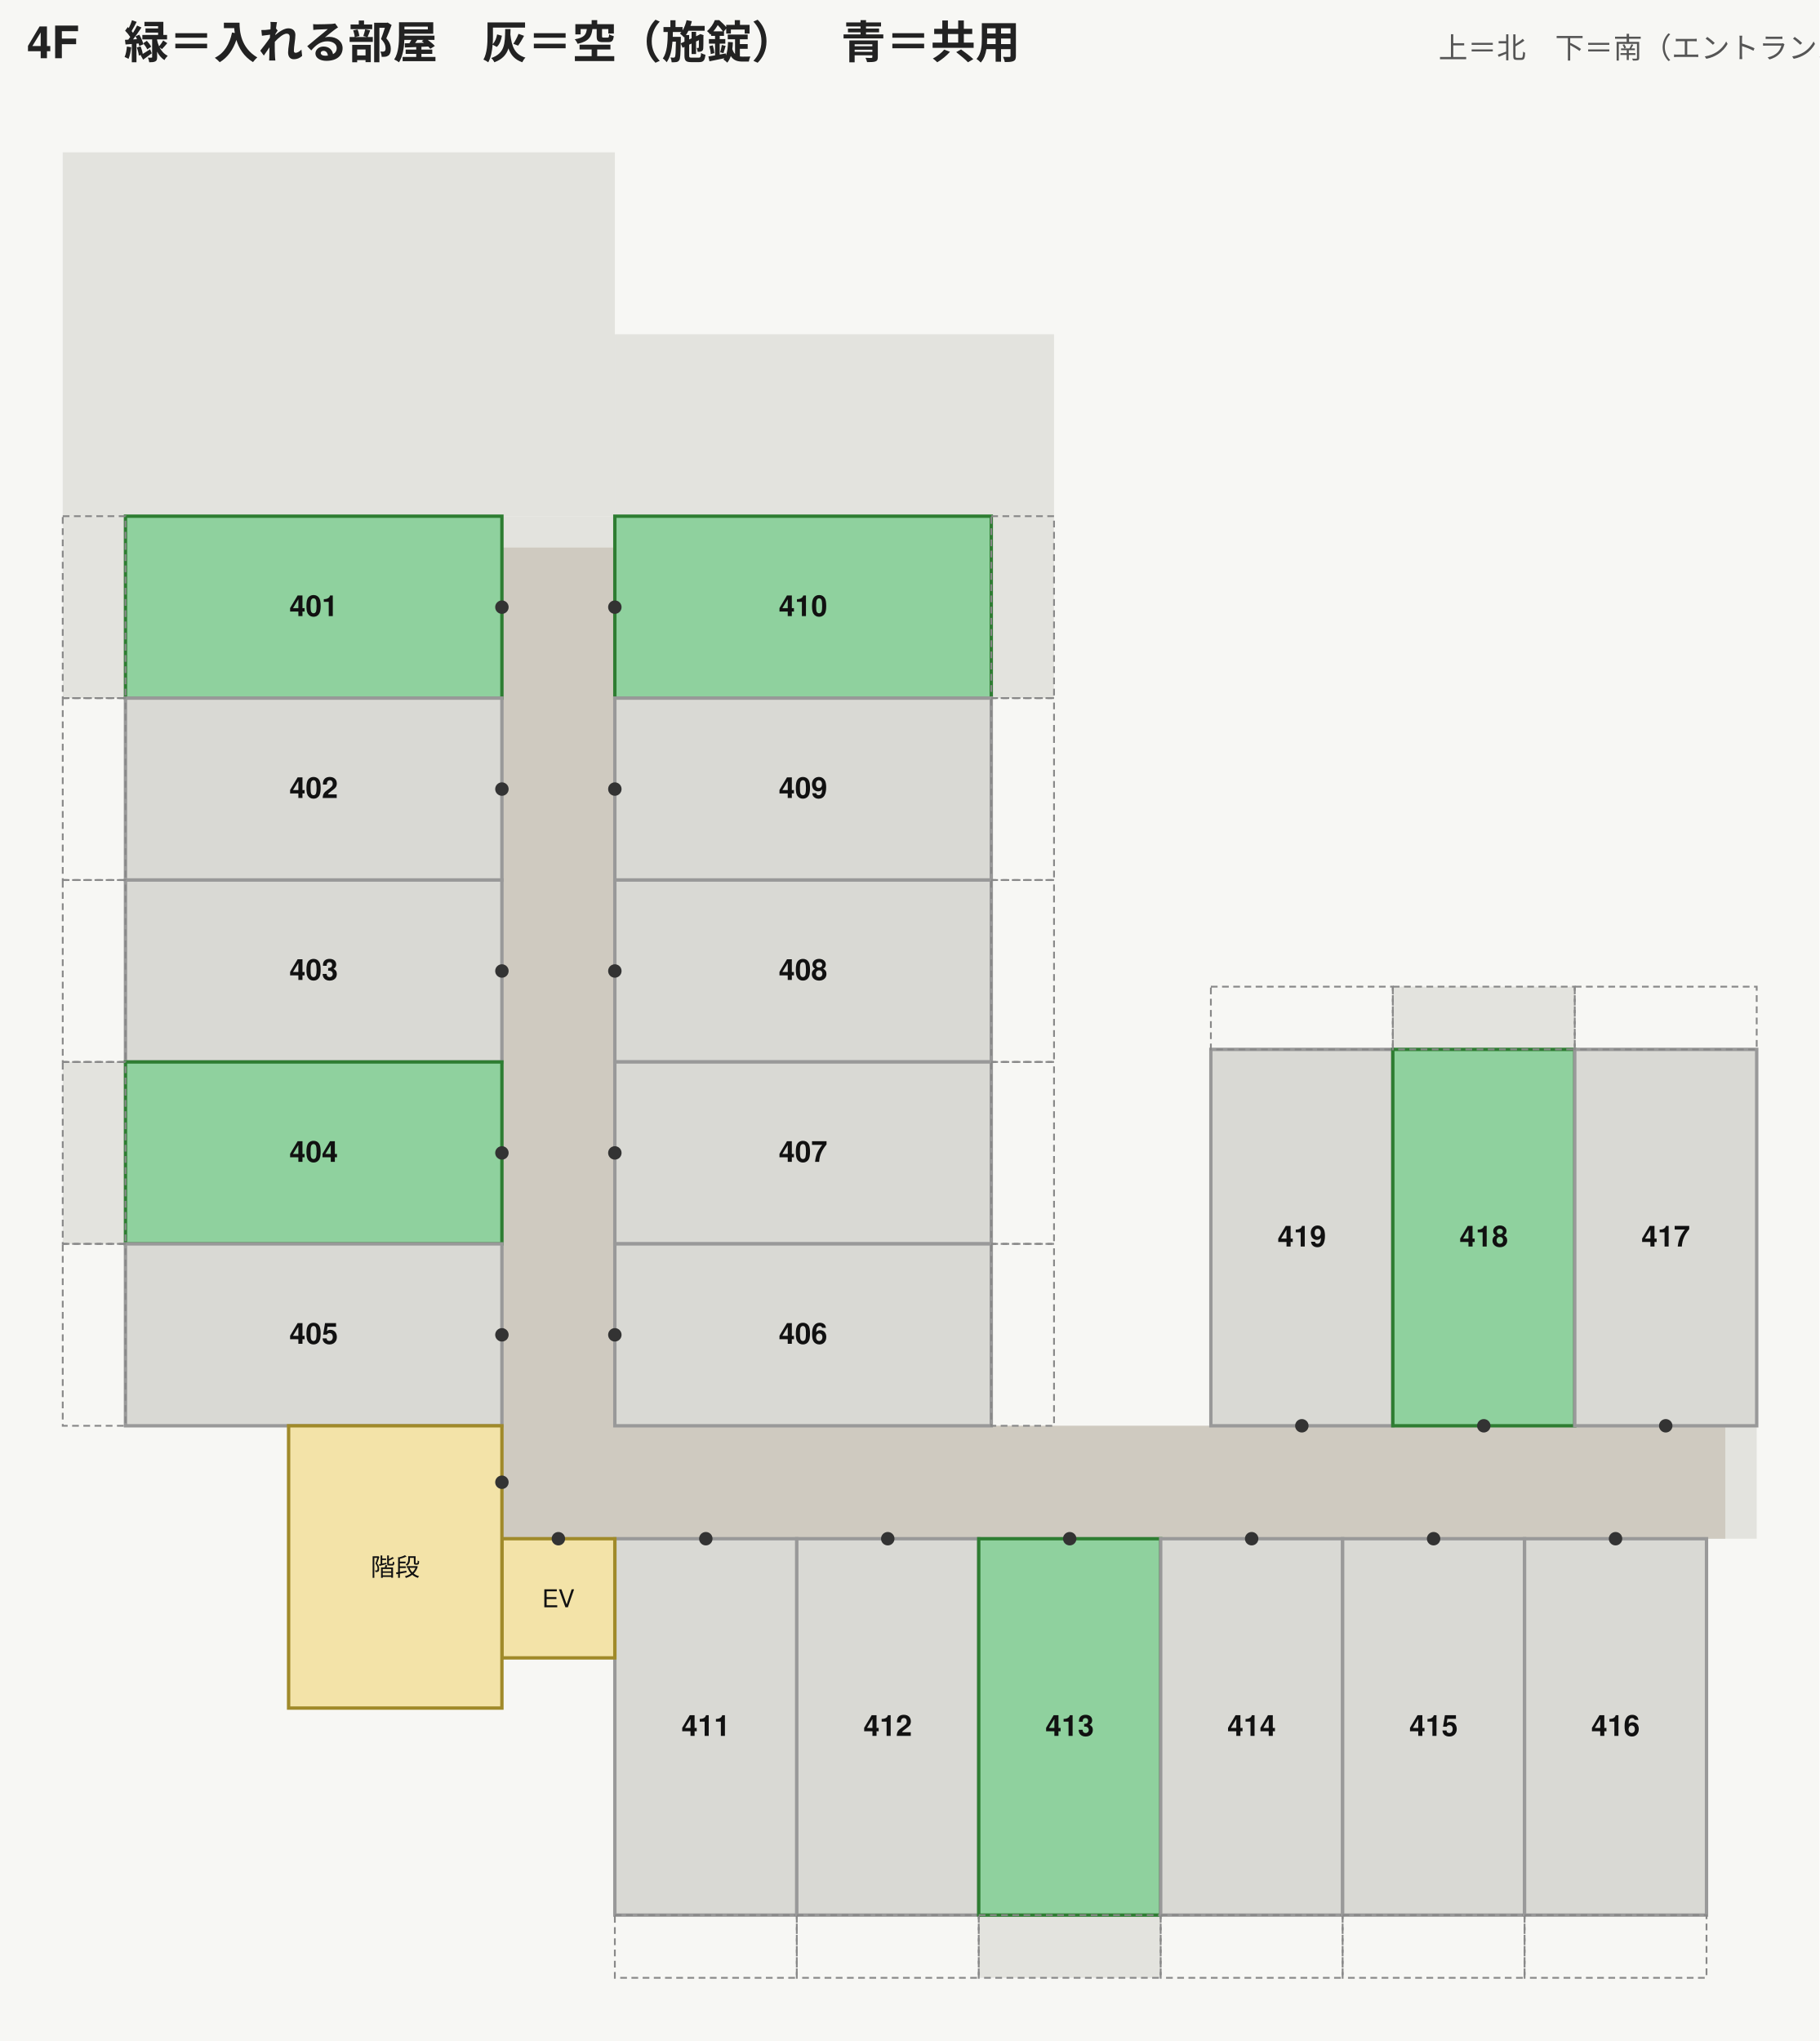
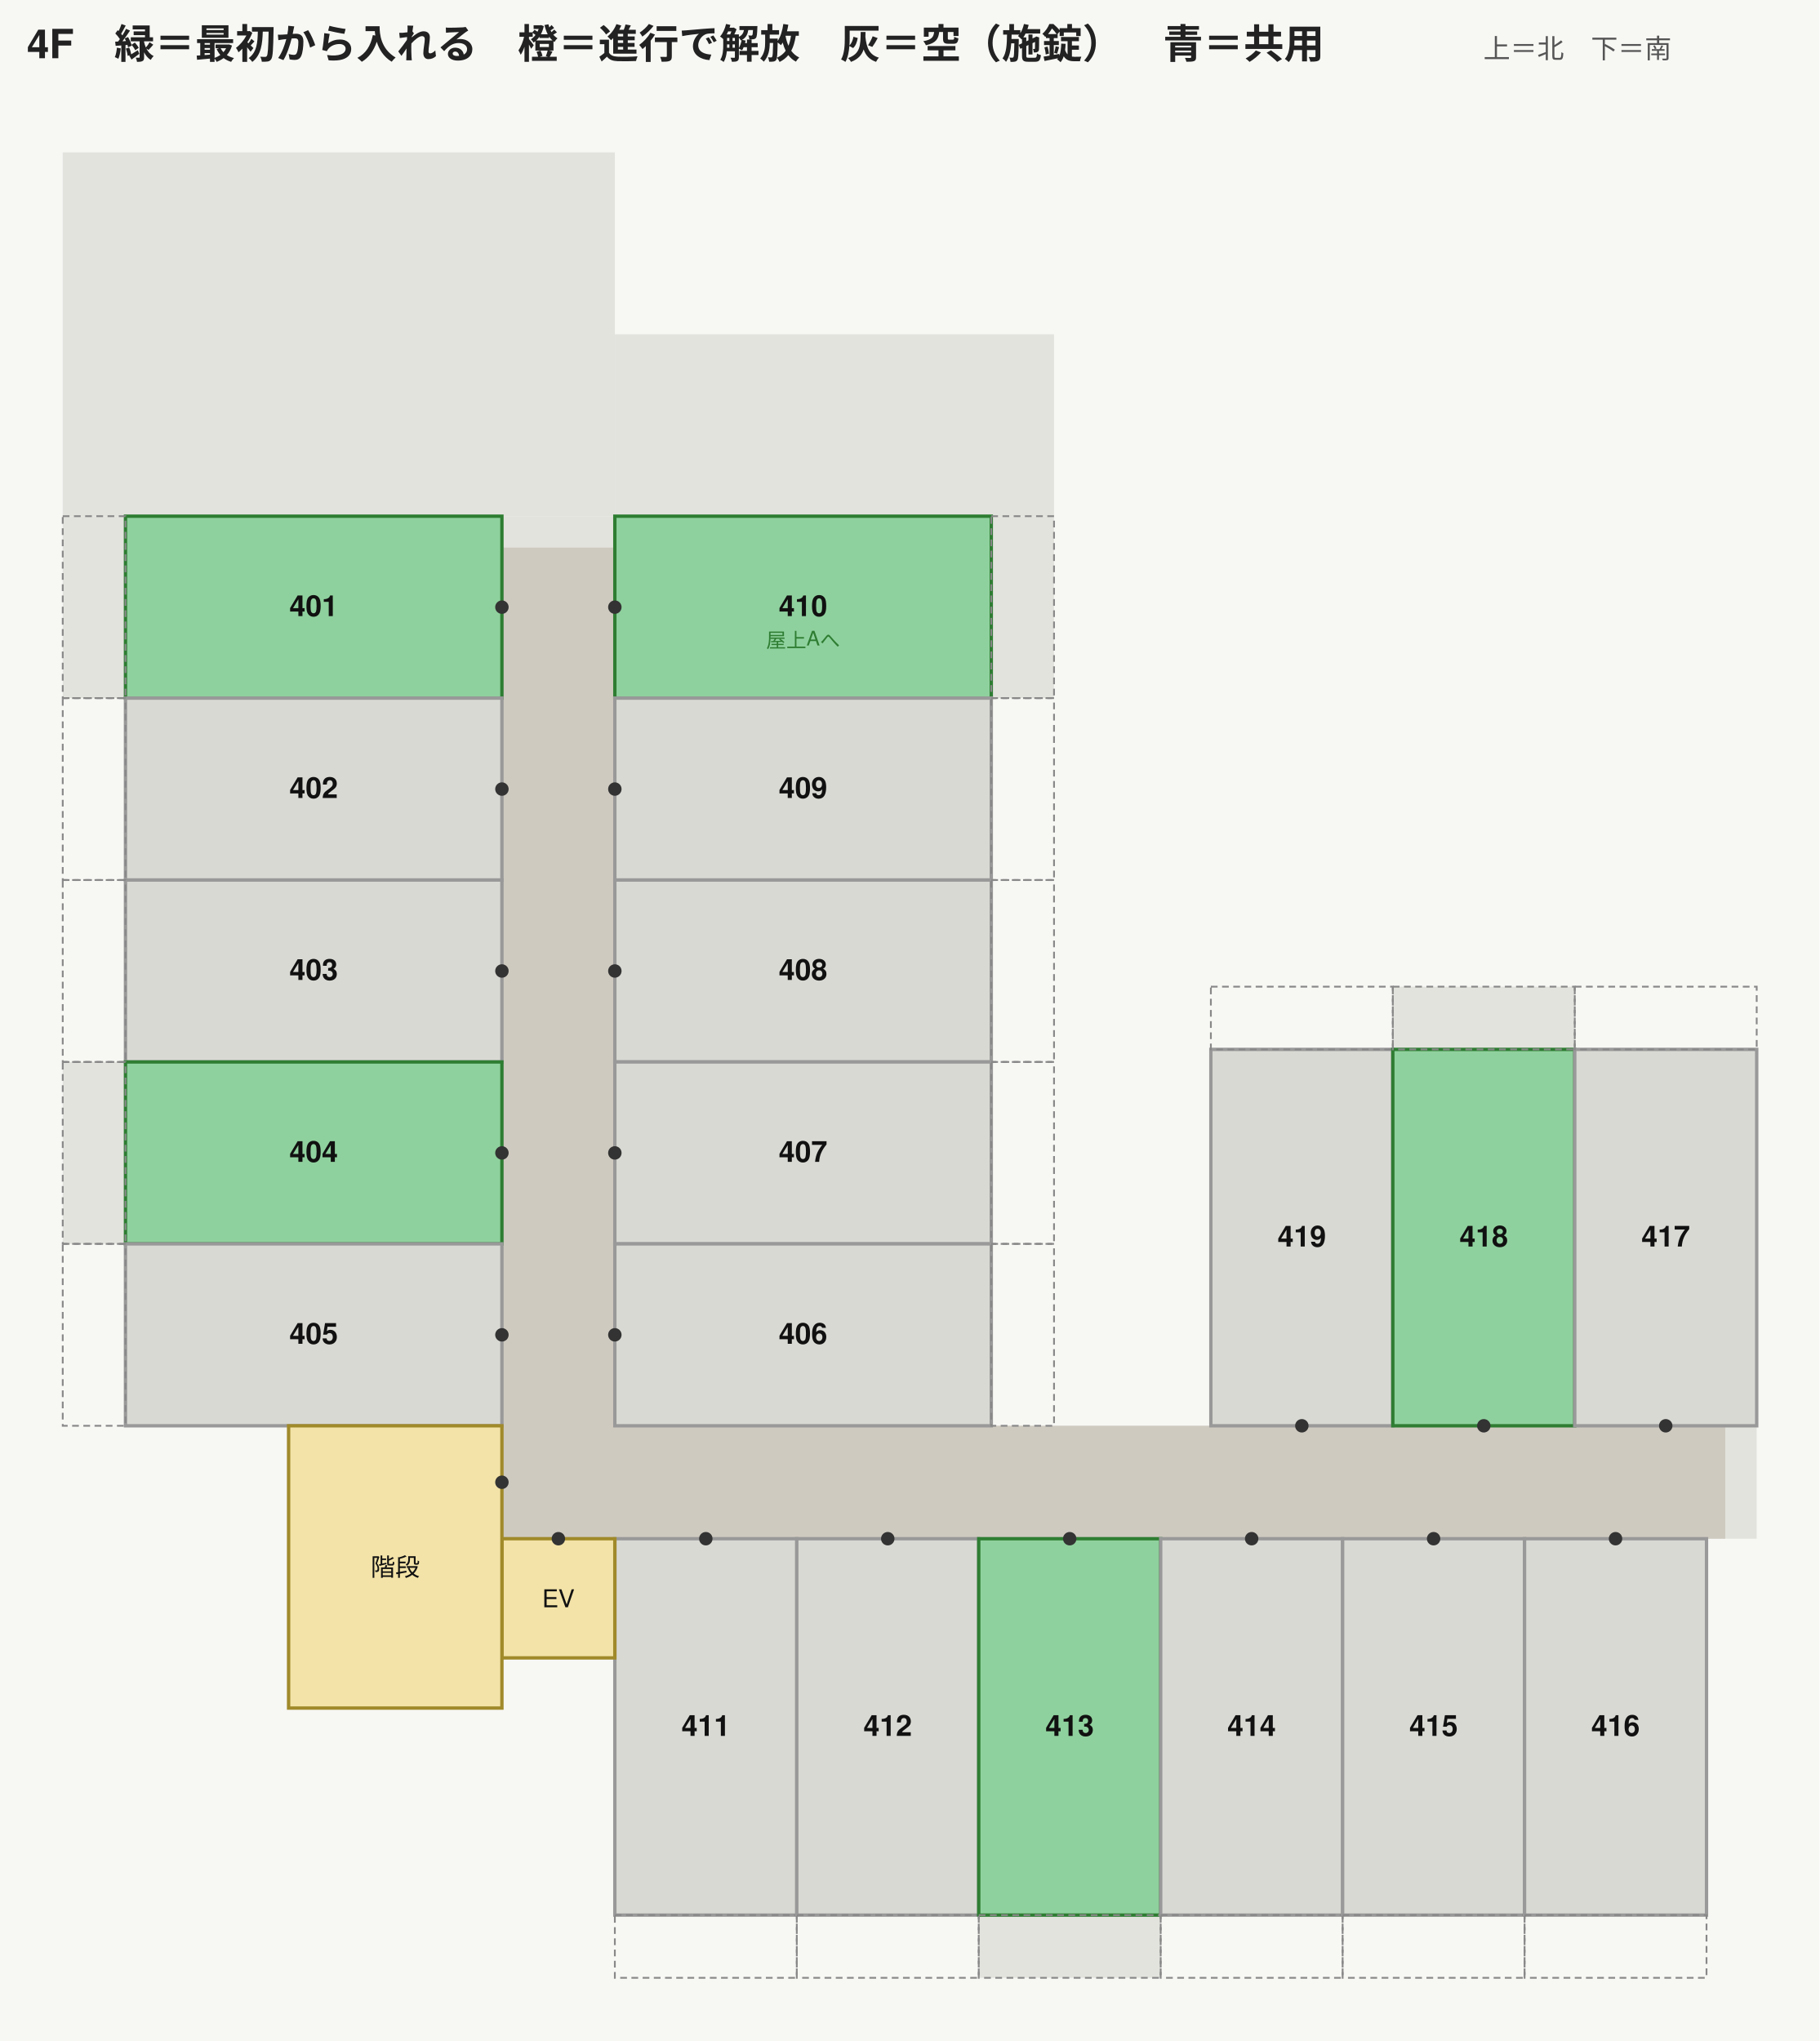
<svg xmlns="http://www.w3.org/2000/svg" width="812" height="911" viewBox="0 0 812 911" font-family="Helvetica,Arial,sans-serif">
  <rect width="100%" height="100%" fill="#f7f7f4" />
-   <text x="12" y="26" font-size="20" font-weight="bold" fill="#222">4F　緑＝入れる部屋　灰＝空（施錠）　青＝共用</text>
-   <text x="642" y="26" font-size="13" fill="#555">上＝北　下＝南（エントランス側）</text>
-   <rect x="56.0" y="230.4" width="386.4" height="406.0" fill="#e3e3de" stroke="none" />
-   <rect x="224.0" y="636.4" width="560.0" height="50.4" fill="#e3e3de" stroke="none" />
-   <rect x="224.0" y="686.8" width="50.4" height="53.2" fill="#e3e3de" stroke="none" />
-   <rect x="274.4" y="686.8" width="487.2" height="168.0" fill="#e3e3de" stroke="none" />
-   <rect x="540.4" y="468.4" width="243.6" height="168.0" fill="#e3e3de" stroke="none" />
-   <rect x="128.8" y="636.4" width="95.2" height="126.0" fill="#e3e3de" stroke="none" />
-   <rect x="28.0" y="230.4" width="28.0" height="81.2" fill="#e3e3de" stroke="none" />
-   <rect x="28.0" y="474.0" width="28.0" height="81.2" fill="#e3e3de" stroke="none" />
-   <rect x="442.4" y="230.4" width="28.0" height="81.2" fill="#e3e3de" stroke="none" />
-   <rect x="436.8" y="854.8" width="81.2" height="28.0" fill="#e3e3de" stroke="none" />
-   <rect x="621.6" y="440.4" width="81.2" height="28.0" fill="#e3e3de" stroke="none" />
-   <rect x="28.0" y="68.0" width="246.4" height="162.4" fill="#e3e3de" stroke="none" />
-   <rect x="274.4" y="149.2" width="196.0" height="81.2" fill="#e3e3de" stroke="none" />
-   <polyline points="249.2,244.4 249.2,661.6 229.6,661.6 249.2,661.6 770.0,661.6" fill="none" stroke="#cfcac0" stroke-width="50.4" stroke-linecap="butt" stroke-linejoin="miter" />
+   <text x="12" y="26" font-size="18" font-weight="bold" fill="#222">4F　緑＝最初から入れる　橙＝進行で解放　灰＝空（施錠）　青＝共用</text>
+   <text x="662" y="26" font-size="12" fill="#555">上＝北　下＝南</text>
+   <rect x="56.0" y="230.4" width="386.4" height="406.0" fill="#e3e3de" />
+   <rect x="224.0" y="636.4" width="560.0" height="50.4" fill="#e3e3de" />
+   <rect x="224.0" y="686.8" width="50.4" height="53.2" fill="#e3e3de" />
+   <rect x="274.4" y="686.8" width="487.2" height="168.0" fill="#e3e3de" />
+   <rect x="540.4" y="468.4" width="243.6" height="168.0" fill="#e3e3de" />
+   <rect x="128.8" y="636.4" width="95.2" height="126.0" fill="#e3e3de" />
+   <rect x="28.0" y="230.4" width="28.0" height="81.2" fill="#e3e3de" />
+   <rect x="28.0" y="474.0" width="28.0" height="81.2" fill="#e3e3de" />
+   <rect x="442.4" y="230.4" width="28.0" height="81.2" fill="#e3e3de" />
+   <rect x="436.8" y="854.8" width="81.2" height="28.0" fill="#e3e3de" />
+   <rect x="621.6" y="440.4" width="81.2" height="28.0" fill="#e3e3de" />
+   <rect x="28.0" y="68.0" width="246.4" height="162.4" fill="#e3e3de" />
+   <rect x="274.4" y="149.2" width="196.0" height="81.2" fill="#e3e3de" />
+   <polyline points="249.2,244.4 249.2,661.6 229.6,661.6 249.2,661.6 770.0,661.6" fill="none" stroke="#cfcac0" stroke-width="50.4" />
  <rect x="56.0" y="230.4" width="168.0" height="81.2" fill="#8fd19e" stroke="#2e7d32" stroke-width="1.5" />
  <rect x="28.0" y="230.4" width="28.0" height="81.2" fill="none" stroke="#888" stroke-width="0.8" stroke-dasharray="3,2" />
  <circle cx="224.0" cy="271.0" r="3" fill="#333" />
  <text x="140.0" y="275.0" font-size="13" text-anchor="middle" fill="#111" font-weight="bold">401</text>
  <rect x="56.0" y="311.6" width="168.0" height="81.2" fill="#d9d9d4" stroke="#999" stroke-width="1.5" />
  <rect x="28.0" y="311.6" width="28.0" height="81.2" fill="none" stroke="#888" stroke-width="0.8" stroke-dasharray="3,2" />
  <circle cx="224.0" cy="352.2" r="3" fill="#333" />
  <text x="140.0" y="356.2" font-size="13" text-anchor="middle" fill="#111" font-weight="bold">402</text>
  <rect x="56.0" y="392.8" width="168.0" height="81.2" fill="#d9d9d4" stroke="#999" stroke-width="1.5" />
  <rect x="28.0" y="392.8" width="28.0" height="81.2" fill="none" stroke="#888" stroke-width="0.8" stroke-dasharray="3,2" />
  <circle cx="224.0" cy="433.4" r="3" fill="#333" />
  <text x="140.0" y="437.4" font-size="13" text-anchor="middle" fill="#111" font-weight="bold">403</text>
  <rect x="56.0" y="474.0" width="168.0" height="81.2" fill="#8fd19e" stroke="#2e7d32" stroke-width="1.5" />
  <rect x="28.0" y="474.0" width="28.0" height="81.2" fill="none" stroke="#888" stroke-width="0.8" stroke-dasharray="3,2" />
  <circle cx="224.0" cy="514.6" r="3" fill="#333" />
  <text x="140.0" y="518.6" font-size="13" text-anchor="middle" fill="#111" font-weight="bold">404</text>
  <rect x="56.0" y="555.2" width="168.0" height="81.2" fill="#d9d9d4" stroke="#999" stroke-width="1.5" />
  <rect x="28.0" y="555.2" width="28.0" height="81.2" fill="none" stroke="#888" stroke-width="0.8" stroke-dasharray="3,2" />
  <circle cx="224.0" cy="595.8" r="3" fill="#333" />
  <text x="140.0" y="599.8" font-size="13" text-anchor="middle" fill="#111" font-weight="bold">405</text>
  <rect x="274.4" y="230.4" width="168.0" height="81.2" fill="#8fd19e" stroke="#2e7d32" stroke-width="1.5" />
  <rect x="442.4" y="230.4" width="28.0" height="81.2" fill="none" stroke="#888" stroke-width="0.8" stroke-dasharray="3,2" />
  <circle cx="274.4" cy="271.0" r="3" fill="#333" />
  <text x="358.4" y="275.0" font-size="13" text-anchor="middle" fill="#111" font-weight="bold">410</text>
+   <text x="358.4" y="289.0" font-size="9" text-anchor="middle" fill="#2e7d32">屋上Aへ</text>
  <rect x="274.4" y="311.6" width="168.0" height="81.2" fill="#d9d9d4" stroke="#999" stroke-width="1.5" />
  <rect x="442.4" y="311.6" width="28.0" height="81.2" fill="none" stroke="#888" stroke-width="0.8" stroke-dasharray="3,2" />
  <circle cx="274.4" cy="352.2" r="3" fill="#333" />
  <text x="358.4" y="356.2" font-size="13" text-anchor="middle" fill="#111" font-weight="bold">409</text>
  <rect x="274.4" y="392.8" width="168.0" height="81.2" fill="#d9d9d4" stroke="#999" stroke-width="1.5" />
  <rect x="442.4" y="392.8" width="28.0" height="81.2" fill="none" stroke="#888" stroke-width="0.8" stroke-dasharray="3,2" />
  <circle cx="274.4" cy="433.4" r="3" fill="#333" />
  <text x="358.4" y="437.4" font-size="13" text-anchor="middle" fill="#111" font-weight="bold">408</text>
  <rect x="274.4" y="474.0" width="168.0" height="81.2" fill="#d9d9d4" stroke="#999" stroke-width="1.5" />
  <rect x="442.4" y="474.0" width="28.0" height="81.2" fill="none" stroke="#888" stroke-width="0.8" stroke-dasharray="3,2" />
  <circle cx="274.4" cy="514.6" r="3" fill="#333" />
  <text x="358.4" y="518.6" font-size="13" text-anchor="middle" fill="#111" font-weight="bold">407</text>
  <rect x="274.4" y="555.2" width="168.0" height="81.2" fill="#d9d9d4" stroke="#999" stroke-width="1.5" />
  <rect x="442.4" y="555.2" width="28.0" height="81.2" fill="none" stroke="#888" stroke-width="0.8" stroke-dasharray="3,2" />
  <circle cx="274.4" cy="595.8" r="3" fill="#333" />
  <text x="358.4" y="599.8" font-size="13" text-anchor="middle" fill="#111" font-weight="bold">406</text>
  <rect x="274.4" y="686.8" width="81.2" height="168.0" fill="#d9d9d4" stroke="#999" stroke-width="1.5" />
  <rect x="274.4" y="854.8" width="81.2" height="28.0" fill="none" stroke="#888" stroke-width="0.8" stroke-dasharray="3,2" />
  <circle cx="315.0" cy="686.8" r="3" fill="#333" />
  <text x="315.0" y="774.8" font-size="13" text-anchor="middle" fill="#111" font-weight="bold">411</text>
  <rect x="355.6" y="686.8" width="81.2" height="168.0" fill="#d9d9d4" stroke="#999" stroke-width="1.5" />
  <rect x="355.6" y="854.8" width="81.2" height="28.0" fill="none" stroke="#888" stroke-width="0.8" stroke-dasharray="3,2" />
  <circle cx="396.2" cy="686.8" r="3" fill="#333" />
  <text x="396.2" y="774.8" font-size="13" text-anchor="middle" fill="#111" font-weight="bold">412</text>
  <rect x="436.8" y="686.8" width="81.2" height="168.0" fill="#8fd19e" stroke="#2e7d32" stroke-width="1.5" />
  <rect x="436.8" y="854.8" width="81.2" height="28.0" fill="none" stroke="#888" stroke-width="0.8" stroke-dasharray="3,2" />
  <circle cx="477.4" cy="686.8" r="3" fill="#333" />
  <text x="477.4" y="774.8" font-size="13" text-anchor="middle" fill="#111" font-weight="bold">413</text>
  <rect x="518.0" y="686.8" width="81.2" height="168.0" fill="#d9d9d4" stroke="#999" stroke-width="1.5" />
  <rect x="518.0" y="854.8" width="81.2" height="28.0" fill="none" stroke="#888" stroke-width="0.8" stroke-dasharray="3,2" />
  <circle cx="558.6" cy="686.8" r="3" fill="#333" />
  <text x="558.6" y="774.8" font-size="13" text-anchor="middle" fill="#111" font-weight="bold">414</text>
  <rect x="599.2" y="686.8" width="81.2" height="168.0" fill="#d9d9d4" stroke="#999" stroke-width="1.5" />
  <rect x="599.2" y="854.8" width="81.2" height="28.0" fill="none" stroke="#888" stroke-width="0.8" stroke-dasharray="3,2" />
  <circle cx="639.8" cy="686.8" r="3" fill="#333" />
  <text x="639.8" y="774.8" font-size="13" text-anchor="middle" fill="#111" font-weight="bold">415</text>
  <rect x="680.4" y="686.8" width="81.2" height="168.0" fill="#d9d9d4" stroke="#999" stroke-width="1.5" />
  <rect x="680.4" y="854.8" width="81.2" height="28.0" fill="none" stroke="#888" stroke-width="0.8" stroke-dasharray="3,2" />
  <circle cx="721.0" cy="686.8" r="3" fill="#333" />
  <text x="721.0" y="774.8" font-size="13" text-anchor="middle" fill="#111" font-weight="bold">416</text>
  <rect x="540.4" y="468.4" width="81.2" height="168.0" fill="#d9d9d4" stroke="#999" stroke-width="1.5" />
  <rect x="540.4" y="440.4" width="81.2" height="28.0" fill="none" stroke="#888" stroke-width="0.8" stroke-dasharray="3,2" />
  <circle cx="581.0" cy="636.4" r="3" fill="#333" />
  <text x="581.0" y="556.4" font-size="13" text-anchor="middle" fill="#111" font-weight="bold">419</text>
  <rect x="621.6" y="468.4" width="81.2" height="168.0" fill="#8fd19e" stroke="#2e7d32" stroke-width="1.5" />
  <rect x="621.6" y="440.4" width="81.2" height="28.0" fill="none" stroke="#888" stroke-width="0.8" stroke-dasharray="3,2" />
  <circle cx="662.2" cy="636.4" r="3" fill="#333" />
  <text x="662.2" y="556.4" font-size="13" text-anchor="middle" fill="#111" font-weight="bold">418</text>
  <rect x="702.8" y="468.4" width="81.2" height="168.0" fill="#d9d9d4" stroke="#999" stroke-width="1.5" />
  <rect x="702.8" y="440.4" width="81.2" height="28.0" fill="none" stroke="#888" stroke-width="0.8" stroke-dasharray="3,2" />
  <circle cx="743.4" cy="636.4" r="3" fill="#333" />
  <text x="743.4" y="556.4" font-size="13" text-anchor="middle" fill="#111" font-weight="bold">417</text>
  <rect x="224.0" y="686.8" width="50.4" height="53.2" fill="#f3e3a8" stroke="#a08a2a" stroke-width="1.5" />
  <circle cx="249.2" cy="686.8" r="3" fill="#333" />
  <text x="249.2" y="717.4" font-size="11" text-anchor="middle" fill="#111" font-weight="normal">EV</text>
  <rect x="128.8" y="636.4" width="95.2" height="126.0" fill="#f3e3a8" stroke="#a08a2a" stroke-width="1.5" />
  <circle cx="224.0" cy="661.6" r="3" fill="#333" />
  <text x="176.4" y="703.4" font-size="11" text-anchor="middle" fill="#111" font-weight="normal">階段</text>
</svg>
